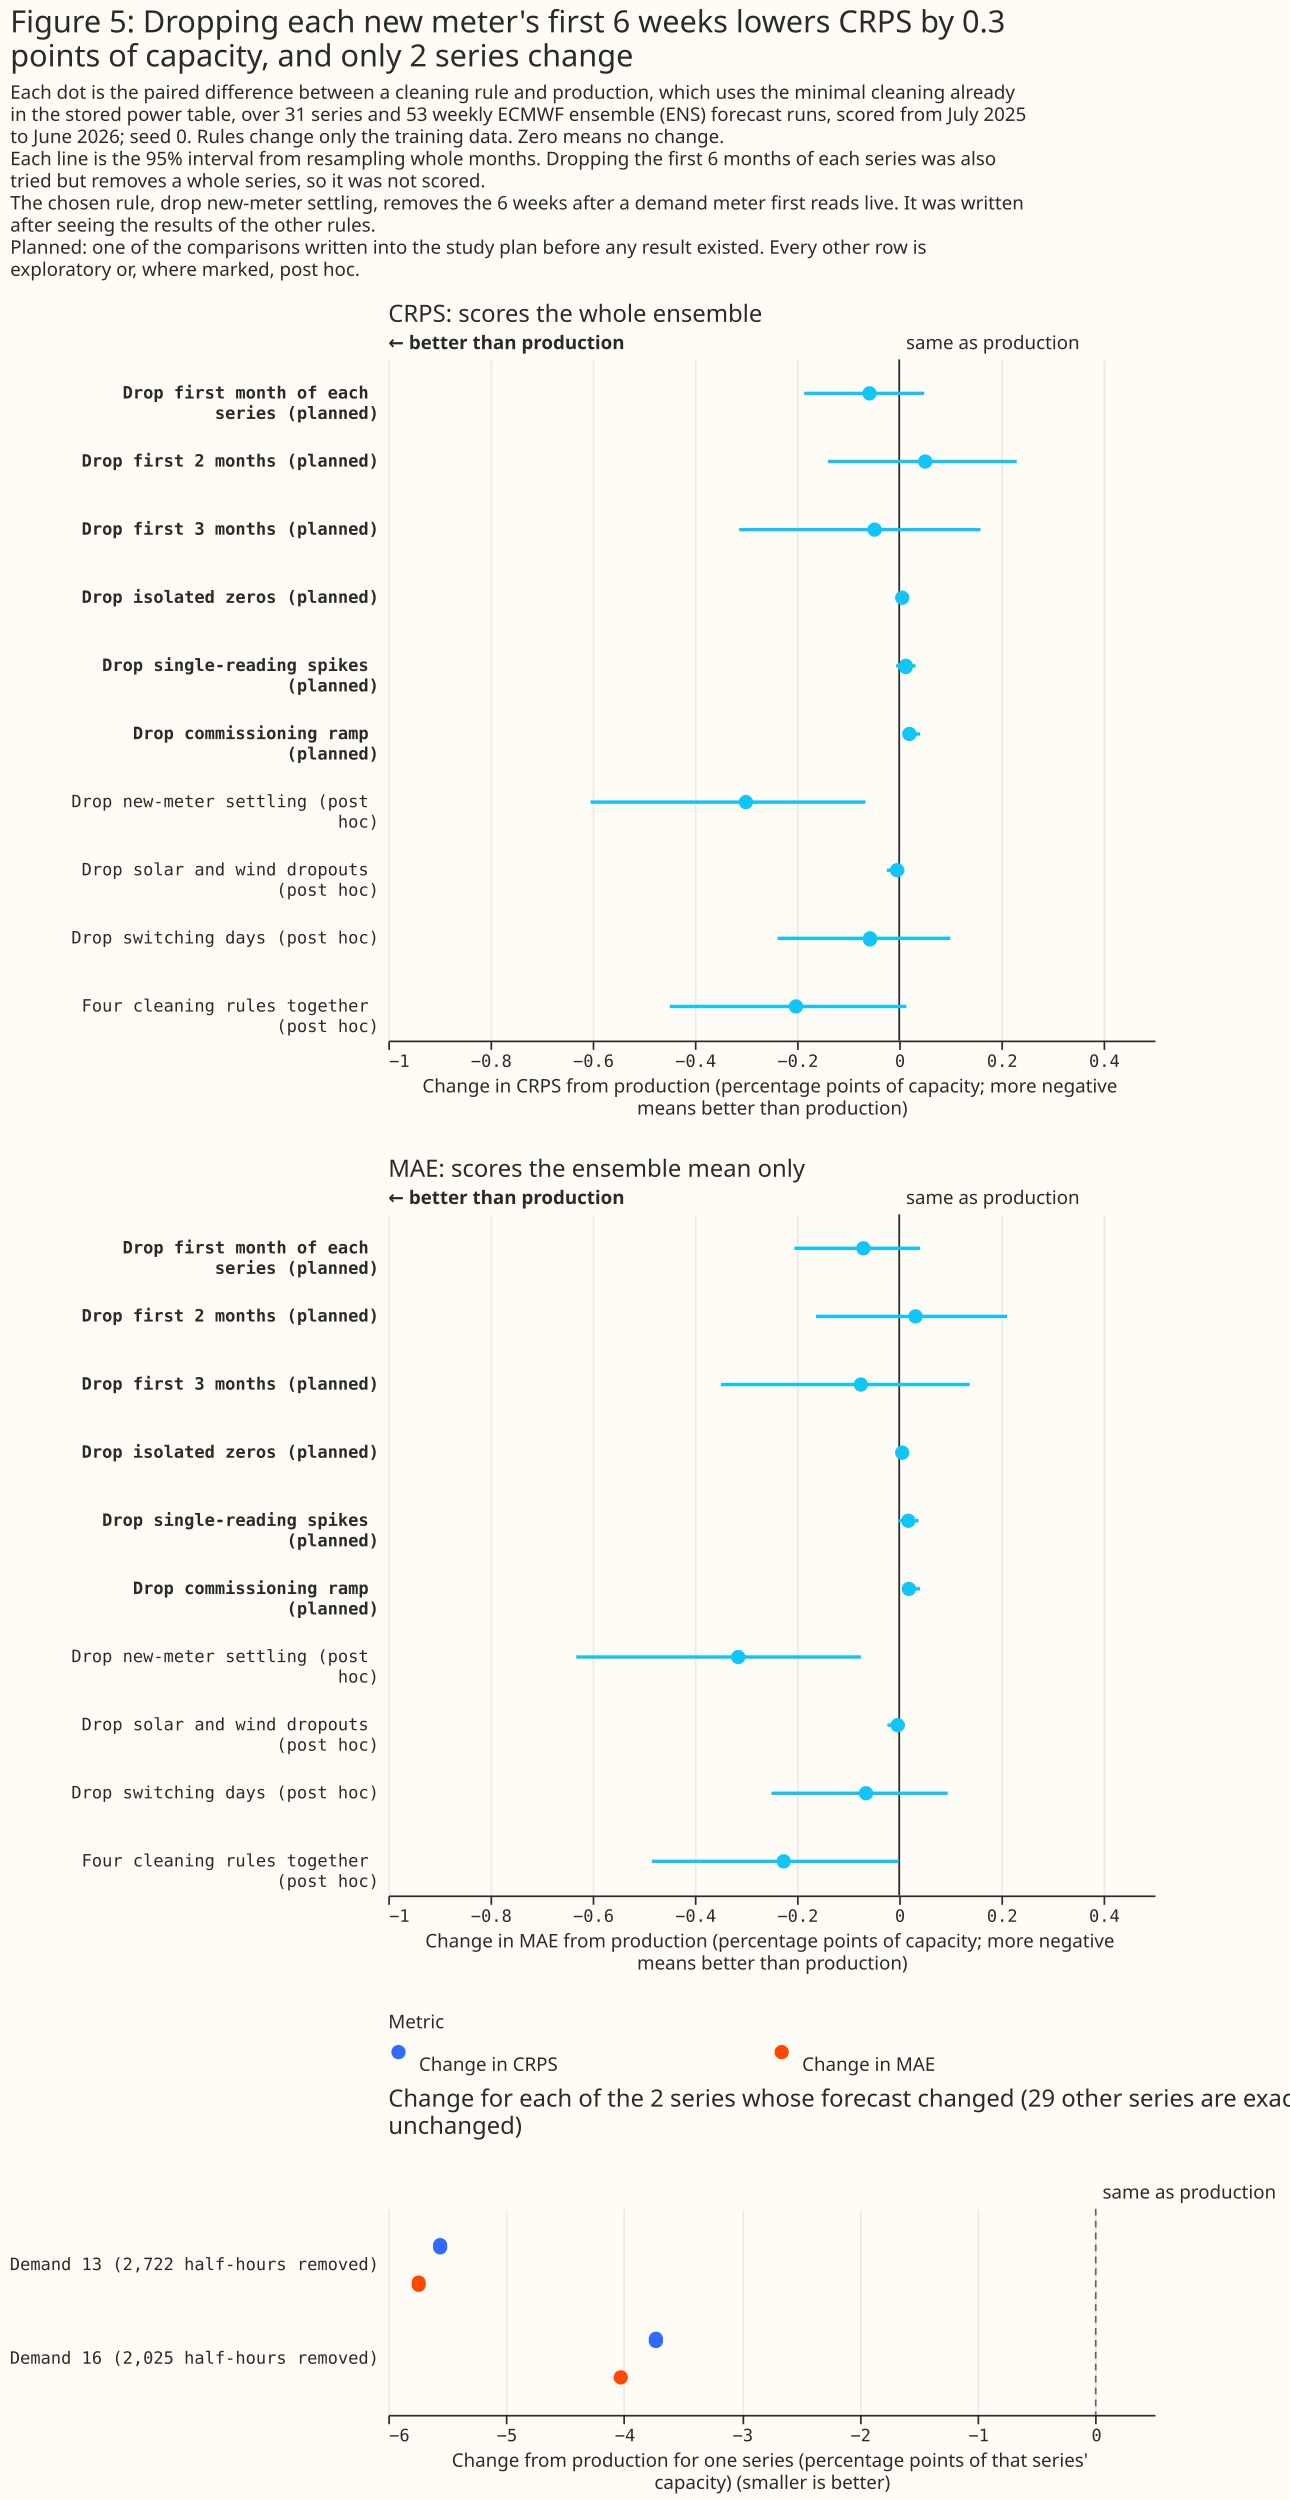
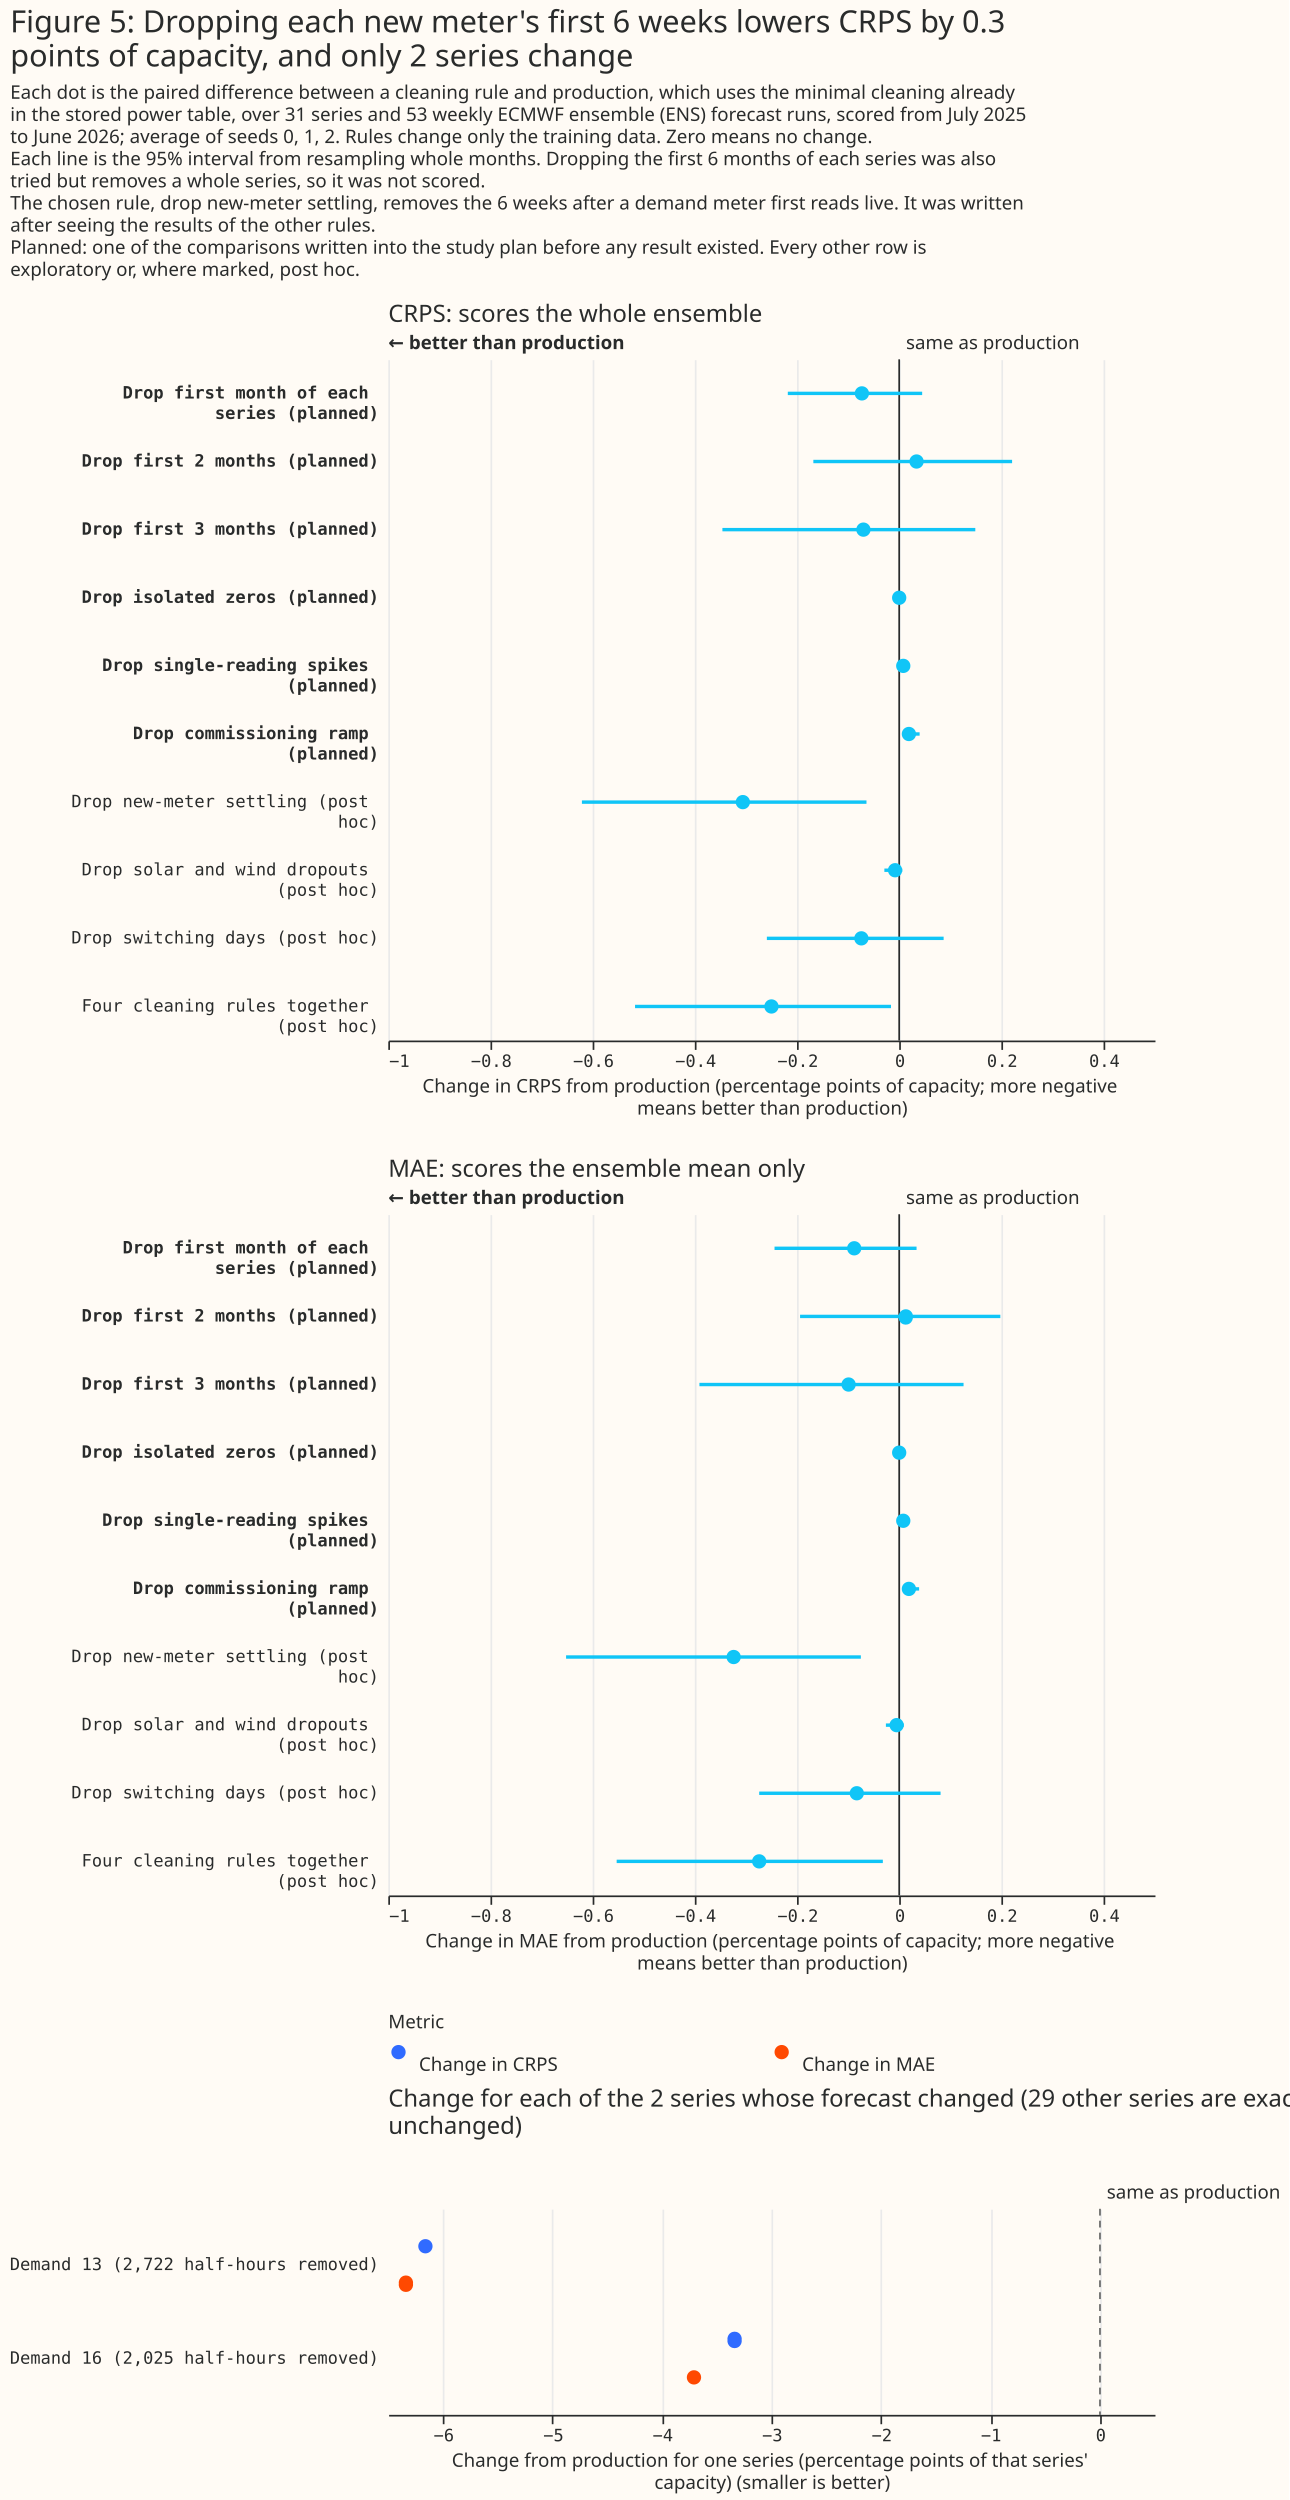
<svg xmlns="http://www.w3.org/2000/svg" width="757" height="1468" class="marks" viewBox="0 0 757 1468">
  <path fill="#fffbf5" d="M0 0h757v1468H0z" />
  <g fill="none" stroke-miterlimit="10" aria-roledescription="group mark container" class="mark-group role-frame root">
    <path d="M228 211h450z" aria-hidden="true" class="background" />
    <g aria-roledescription="group mark container" class="mark-group role-scope concat_0_group">
      <path fill="#fffbf5" d="M228 211h450v400H228Z" aria-hidden="true" class="background" />
      <g aria-hidden="true" class="mark-group role-axis">
        <path stroke="#eaeaea" d="M228.5 611.5v-400m60 400v-400m60 400v-400m60 400v-400m60 400v-400m60 400v-400m60 400v-400m60 400v-400" class="mark-rule role-axis-grid" pointer-events="none" />
      </g>
      <g aria-label="X-axis titled 'Change in CRPS from production (percentage points of capacity; more negative means better than production)' for a linear scale with values from −1 to 0.5" aria-roledescription="axis" class="mark-group role-axis" pointer-events="none">
        <path stroke="#292b2b" d="M228.5 611.5v5m60-5v5m60-5v5m60-5v5m60-5v5m60-5v5m60-5v5m60-5v5" class="mark-rule role-axis-tick" />
        <g fill="#292b2b" class="mark-text role-axis-label" font-family="Matter Semi Mono, Roboto Mono, monospace" font-size="10">
          <text transform="translate(228.5 626.5)">−1</text>
          <text text-anchor="middle" transform="translate(288.5 626.5)">−0.8</text>
          <text text-anchor="middle" transform="translate(348.5 626.5)">−0.6</text>
          <text text-anchor="middle" transform="translate(408.5 626.5)">−0.4</text>
          <text text-anchor="middle" transform="translate(468.5 626.5)">−0.2</text>
          <text text-anchor="middle" transform="translate(528.5 626.5)">0</text>
          <text text-anchor="middle" transform="translate(588.5 626.5)">0.2</text>
          <text text-anchor="middle" transform="translate(648.5 626.5)">0.4</text>
        </g>
        <path stroke="#292b2b" d="M228.5 611.5h450" class="mark-rule role-axis-domain" />
        <text fill="#292b2b" class="mark-text role-axis-title" font-family="Matter XH, DM Sans, sans-serif" font-size="11" text-anchor="middle" transform="translate(453.5 641.5)">
          <tspan>Change in CRPS from production (percentage points of capacity; more negative</tspan>
          <tspan x="0" dy="13">means better than production)</tspan>
        </text>
      </g>
      <g aria-label="Y-axis for a discrete scale with 10 values: Drop first month of each series (planned), Drop first 2 months (planned), Drop first 3 months (planned), Drop isolated zeros (planned), Drop single-reading spikes (planned), ending with Four cleaning rules together (post hoc)" aria-roledescription="axis" class="mark-group role-axis">
        <g fill="#292b2b" class="mark-text role-axis-label" font-family="Matter Semi Mono, Roboto Mono, monospace" font-size="10" pointer-events="none" text-anchor="end">
          <text font-weight="bold" transform="translate(222.5 234)">
            <tspan>Drop first month of each</tspan>
            <tspan x="0" dy="12">series (planned)</tspan>
          </text>
          <text font-weight="bold" transform="translate(222.5 274)">Drop first 2 months (planned)</text>
          <text font-weight="bold" transform="translate(222.5 314)">Drop first 3 months (planned)</text>
          <text font-weight="bold" transform="translate(222.5 354)">Drop isolated zeros (planned)</text>
          <text font-weight="bold" transform="translate(222.5 394)">
            <tspan>Drop single-reading spikes</tspan>
            <tspan x="0" dy="12">(planned)</tspan>
          </text>
          <text font-weight="bold" transform="translate(222.5 434)">
            <tspan>Drop commissioning ramp</tspan>
            <tspan x="0" dy="12">(planned)</tspan>
          </text>
          <text transform="translate(222.5 474)">
            <tspan>Drop new-meter settling (post</tspan>
            <tspan x="0" dy="12">hoc)</tspan>
          </text>
          <text transform="translate(222.5 514)">
            <tspan>Drop solar and wind dropouts</tspan>
            <tspan x="0" dy="12">(post hoc)</tspan>
          </text>
          <text transform="translate(222.5 554)">Drop switching days (post hoc)</text>
          <text transform="translate(222.5 594)">
            <tspan>Four cleaning rules together</tspan>
            <tspan x="0" dy="12">(post hoc)</tspan>
          </text>
        </g>
      </g>
      <g aria-roledescription="rule mark container" class="mark-rule role-mark concat_0_layer_0_marks">
        <path stroke="#292b2b" d="M528 211v400" aria-label="x: 0" aria-roledescription="rule mark" />
      </g>
      <g aria-roledescription="text mark container" class="mark-text role-mark concat_0_layer_1_marks">
        <text fill="#292b2b" aria-label="x: 0" aria-roledescription="text mark" font-family="Matter XH, DM Sans, sans-serif" font-size="11" transform="translate(532 205)">same as production</text>
      </g>
      <g aria-roledescription="text mark container" class="mark-text role-mark concat_0_layer_2_marks">
        <text fill="#292b2b" aria-label="x: −1" aria-roledescription="text mark" font-family="Matter XH, DM Sans, sans-serif" font-size="11" font-weight="bold" transform="translate(228 205)">← better than production</text>
      </g>
      <g stroke="#10c5f7" stroke-width="2" aria-hidden="true" class="mark-rule role-mark concat_0_layer_3_marks" clip-path="url(#a)" transform="translate(228 211)">
-         <path d="M244.2 20h70.5m-56.4 40H369m-162.9 40h141.6m-49.2 40h6.6m-6.9 40h11.4m-7.5 40h10.2m-193.5 40h161.4m12.6 40H303m-74.4 40H330m-164.7 40h138.9" />
+         <path d="M234.6 20h78.9m-63.9 40h116.7m-170.1 40h148.5m-47.1 40h4.5m-3.3 40h7.5m-4.2 40h9.9m-198.3 40h167.1m10.5 40h10.5m-79.5 40h103.8m-181.2 40h150.3" />
      </g>
      <g fill="#10c5f7" aria-hidden="true" class="mark-symbol role-mark concat_0_layer_4_marks" clip-path="url(#b)" transform="translate(228 211)">
-         <path d="M286.8 20a4.2 4.2 0 1 1-8.4 0 4.2 4.2 0 1 1 8.4 0m32.7 40a4.2 4.2 0 1 1-8.4 0 4.2 4.2 0 1 1 8.4 0m-29.7 40a4.2 4.2 0 1 1-8.4 0 4.2 4.2 0 1 1 8.4 0m16.2 40a4.2 4.2 0 1 1-8.4 0 4.2 4.2 0 1 1 8.4 0m2 40a4.2 4.2 0 1 1-8.3 0 4.2 4.2 0 1 1 8.4 0m2.1 40a4.2 4.2 0 1 1-8.4 0 4.2 4.2 0 1 1 8.4 0m-96 40a4.2 4.2 0 1 1-8.4 0 4.2 4.2 0 1 1 8.4 0m88.8 40a4.2 4.2 0 1 1-8.4 0 4.2 4.2 0 1 1 8.4 0m-16 40a4.2 4.2 0 1 1-8.3 0 4.2 4.2 0 1 1 8.4 0m-43.5 40a4.2 4.2 0 1 1-8.4 0 4.2 4.2 0 1 1 8.4 0" />
+         <path d="M282.3 20a4.2 4.2 0 1 1-8.4 0 4.2 4.2 0 1 1 8.4 0m32.1 40a4.2 4.2 0 1 1-8.4 0 4.2 4.2 0 1 1 8.4 0m-31.2 40a4.2 4.2 0 1 1-8.4 0 4.2 4.2 0 1 1 8.4 0m21 40a4.2 4.2 0 1 1-8.4 0 4.2 4.2 0 1 1 8.4 0m2.4 40a4.2 4.2 0 1 1-8.4 0 4.2 4.2 0 1 1 8.4 0m3.3 40a4.2 4.2 0 1 1-8.4 0 4.2 4.2 0 1 1 8.4 0m-97.5 40a4.2 4.2 0 1 1-8.4 0 4.2 4.2 0 1 1 8.4 0m89.4 40a4.2 4.2 0 1 1-8.4 0 4.2 4.2 0 1 1 8.4 0M282 340a4.2 4.2 0 1 1-8.4 0 4.2 4.2 0 1 1 8.4 0m-52.8 40a4.2 4.2 0 1 1-8.4 0 4.2 4.2 0 1 1 8.4 0" />
      </g>
      <g class="mark-group role-title">
        <text fill="#292b2b" aria-label="Title text 'CRPS: scores the whole ensemble'" aria-roledescription="title" class="mark-text role-title-text" font-family="Matter XH, DM Sans, sans-serif" font-size="14" pointer-events="none" transform="translate(228 189)">CRPS: scores the whole ensemble</text>
      </g>
    </g>
    <g aria-roledescription="group mark container" class="mark-group role-scope concat_1_group">
      <path fill="#fffbf5" d="M228 713h450v400H228Z" aria-hidden="true" class="background" />
      <g aria-hidden="true" class="mark-group role-axis">
        <path stroke="#eaeaea" d="M228.5 1113.5v-400m60 400v-400m60 400v-400m60 400v-400m60 400v-400m60 400v-400m60 400v-400m60 400v-400" class="mark-rule role-axis-grid" pointer-events="none" />
      </g>
      <g aria-label="X-axis titled 'Change in MAE from production (percentage points of capacity; more negative means better than production)' for a linear scale with values from −1 to 0.5" aria-roledescription="axis" class="mark-group role-axis" pointer-events="none">
        <path stroke="#292b2b" d="M228.5 1113.5v5m60-5v5m60-5v5m60-5v5m60-5v5m60-5v5m60-5v5m60-5v5" class="mark-rule role-axis-tick" />
        <g fill="#292b2b" class="mark-text role-axis-label" font-family="Matter Semi Mono, Roboto Mono, monospace" font-size="10">
          <text transform="translate(228.5 1128.5)">−1</text>
          <text text-anchor="middle" transform="translate(288.5 1128.5)">−0.8</text>
          <text text-anchor="middle" transform="translate(348.5 1128.5)">−0.6</text>
          <text text-anchor="middle" transform="translate(408.5 1128.5)">−0.4</text>
          <text text-anchor="middle" transform="translate(468.5 1128.5)">−0.2</text>
          <text text-anchor="middle" transform="translate(528.5 1128.5)">0</text>
          <text text-anchor="middle" transform="translate(588.5 1128.5)">0.2</text>
          <text text-anchor="middle" transform="translate(648.5 1128.5)">0.4</text>
        </g>
        <path stroke="#292b2b" d="M228.5 1113.5h450" class="mark-rule role-axis-domain" />
        <text fill="#292b2b" class="mark-text role-axis-title" font-family="Matter XH, DM Sans, sans-serif" font-size="11" text-anchor="middle" transform="translate(453.5 1143.5)">
          <tspan>Change in MAE from production (percentage points of capacity; more negative</tspan>
          <tspan x="0" dy="13">means better than production)</tspan>
        </text>
      </g>
      <g aria-label="Y-axis for a discrete scale with 10 values: Drop first month of each series (planned), Drop first 2 months (planned), Drop first 3 months (planned), Drop isolated zeros (planned), Drop single-reading spikes (planned), ending with Four cleaning rules together (post hoc)" aria-roledescription="axis" class="mark-group role-axis">
        <g fill="#292b2b" class="mark-text role-axis-label" font-family="Matter Semi Mono, Roboto Mono, monospace" font-size="10" pointer-events="none" text-anchor="end">
          <text font-weight="bold" transform="translate(222.5 736)">
            <tspan>Drop first month of each</tspan>
            <tspan x="0" dy="12">series (planned)</tspan>
          </text>
          <text font-weight="bold" transform="translate(222.5 776)">Drop first 2 months (planned)</text>
          <text font-weight="bold" transform="translate(222.5 816)">Drop first 3 months (planned)</text>
          <text font-weight="bold" transform="translate(222.5 856)">Drop isolated zeros (planned)</text>
          <text font-weight="bold" transform="translate(222.5 896)">
            <tspan>Drop single-reading spikes</tspan>
            <tspan x="0" dy="12">(planned)</tspan>
          </text>
          <text font-weight="bold" transform="translate(222.5 936)">
            <tspan>Drop commissioning ramp</tspan>
            <tspan x="0" dy="12">(planned)</tspan>
          </text>
          <text transform="translate(222.5 976)">
            <tspan>Drop new-meter settling (post</tspan>
            <tspan x="0" dy="12">hoc)</tspan>
          </text>
          <text transform="translate(222.5 1016)">
            <tspan>Drop solar and wind dropouts</tspan>
            <tspan x="0" dy="12">(post hoc)</tspan>
          </text>
          <text transform="translate(222.5 1056)">Drop switching days (post hoc)</text>
          <text transform="translate(222.5 1096)">
            <tspan>Four cleaning rules together</tspan>
            <tspan x="0" dy="12">(post hoc)</tspan>
          </text>
        </g>
      </g>
      <g aria-roledescription="rule mark container" class="mark-rule role-mark concat_1_layer_0_marks">
        <path stroke="#292b2b" d="M528 713v400" aria-label="x: 0" aria-roledescription="rule mark" />
      </g>
      <g aria-roledescription="text mark container" class="mark-text role-mark concat_1_layer_1_marks">
        <text fill="#292b2b" aria-label="x: 0" aria-roledescription="text mark" font-family="Matter XH, DM Sans, sans-serif" font-size="11" transform="translate(532 707)">same as production</text>
      </g>
      <g aria-roledescription="text mark container" class="mark-text role-mark concat_1_layer_2_marks">
        <text fill="#292b2b" aria-label="x: −1" aria-roledescription="text mark" font-family="Matter XH, DM Sans, sans-serif" font-size="11" font-weight="bold" transform="translate(228 707)">← better than production</text>
      </g>
      <g stroke="#10c5f7" stroke-width="2" aria-hidden="true" class="mark-rule role-mark concat_1_layer_3_marks" clip-path="url(#c)" transform="translate(228 713)">
-         <path d="M238.5 20h73.8m-61.2 40h112.2m-168 40h146.1m-42.6 40h6.3m-5.7 40h12m-9.6 40h10.5m-201.9 40h167.1m15.6 40h10.2M225 340h103.5m-173.7 40h144.9" />
+         <path d="M226.8 20h83.4m-68.4 40h117.6m-176.7 40h155.1m-39.9 40h4.2m-3.3 40h7.5m-4.5 40h9.9m-207.3 40h173.1m14.7 40h10.5m-84.9 40h106.5m-190.2 40h156.3" />
      </g>
      <g fill="#10c5f7" aria-hidden="true" class="mark-symbol role-mark concat_1_layer_4_marks" clip-path="url(#d)" transform="translate(228 713)">
-         <path d="M283.2 20a4.2 4.2 0 1 1-8.4 0 4.2 4.2 0 1 1 8.4 0m30.6 40a4.2 4.2 0 1 1-8.4 0 4.2 4.2 0 1 1 8.4 0m-32.1 40a4.2 4.2 0 1 1-8.4 0 4.2 4.2 0 1 1 8.4 0m24.3 40a4.2 4.2 0 1 1-8.4 0 4.2 4.2 0 1 1 8.4 0m3.6 40a4.2 4.2 0 1 1-8.4 0 4.2 4.2 0 1 1 8.4 0m.3 40a4.2 4.2 0 1 1-8.4 0 4.2 4.2 0 1 1 8.4 0m-100.2 40a4.2 4.2 0 1 1-8.4 0 4.2 4.2 0 1 1 8.4 0m93.6 40a4.2 4.2 0 1 1-8.4 0 4.2 4.2 0 1 1 8.4 0m-18.6 40a4.2 4.2 0 1 1-8.4 0 4.2 4.2 0 1 1 8.4 0m-48.3 40a4.2 4.2 0 1 1-8.4 0 4.2 4.2 0 1 1 8.4 0" />
+         <path d="M277.8 20a4.2 4.2 0 1 1-8.4 0 4.2 4.2 0 1 1 8.4 0M308 60a4.2 4.2 0 1 1-8.3 0 4.2 4.2 0 1 1 8.4 0m-33.6 40a4.2 4.2 0 1 1-8.4 0 4.2 4.2 0 1 1 8.4 0m29.7 40a4.2 4.2 0 1 1-8.4 0 4.2 4.2 0 1 1 8.4 0m2.4 40a4.2 4.2 0 1 1-8.4 0 4.2 4.2 0 1 1 8.4 0m3.3 40a4.2 4.2 0 1 1-8.4 0 4.2 4.2 0 1 1 8.4 0M207 260a4.2 4.2 0 1 1-8.4 0 4.2 4.2 0 1 1 8.4 0m95.7 40a4.2 4.2 0 1 1-8.4 0 4.2 4.2 0 1 1 8.4 0m-23.4 40a4.2 4.2 0 1 1-8.4 0 4.2 4.2 0 1 1 8.4 0M222 380a4.2 4.2 0 1 1-8.4 0 4.2 4.2 0 1 1 8.4 0" />
      </g>
      <g class="mark-group role-title">
        <text fill="#292b2b" aria-label="Title text 'MAE: scores the ensemble mean only'" aria-roledescription="title" class="mark-text role-title-text" font-family="Matter XH, DM Sans, sans-serif" font-size="14" pointer-events="none" transform="translate(228 691)">MAE: scores the ensemble mean only</text>
      </g>
    </g>
    <g aria-roledescription="group mark container" class="mark-group role-scope concat_2_group">
      <g aria-roledescription="group mark container" class="mark-group role-scope concat_2_concat_0_group">
        <path fill="#fffbf5" d="M228 1197h450v16H228Z" aria-hidden="true" class="background" />
        <g aria-roledescription="symbol mark container" class="mark-symbol role-mark concat_2_concat_0_layer_0_marks">
          <path fill="#306bff" d="M238.2 1205a4.2 4.2 0 1 1-8.4 0 4.2 4.2 0 1 1 8.4 0" aria-label="x: 6; colour: #306BFF; shape: circle" aria-roledescription="point" />
          <path fill="#ff4901" d="M463.2 1205a4.2 4.2 0 1 1-8.4 0 4.2 4.2 0 1 1 8.4 0" aria-label="x: 231; colour: #FF4901; shape: circle" aria-roledescription="point" />
        </g>
        <g fill="#292b2b" aria-roledescription="text mark container" class="mark-text role-mark concat_2_concat_0_layer_2_marks" font-family="Matter XH, DM Sans, sans-serif" font-size="11">
          <text aria-label="x: 6; label: Change in CRPS" aria-roledescription="text mark" transform="translate(246 1216)">Change in CRPS</text>
          <text aria-label="x: 231; label: Change in MAE" aria-roledescription="text mark" transform="translate(471 1216)">Change in MAE</text>
        </g>
        <g class="mark-group role-title">
          <text fill="#292b2b" aria-label="Title text 'Metric'" aria-roledescription="title" class="mark-text role-title-text" font-family="Matter XH, DM Sans, sans-serif" font-size="11" pointer-events="none" transform="translate(228 1191)">Metric</text>
        </g>
      </g>
      <g aria-roledescription="group mark container" class="mark-group role-scope concat_2_concat_1_group">
        <path fill="#fffbf5" d="M228 1297h450v121H228Z" aria-hidden="true" class="background" />
        <g aria-hidden="true" class="mark-group role-axis">
-           <path stroke="#eaeaea" d="M228.5 1418.5v-121m69 121v-121m69 121v-121m70 121v-121m69 121v-121m69 121v-121m69 121v-121" class="mark-rule role-axis-grid" pointer-events="none" />
-         </g>
-         <g aria-label="X-axis titled 'Change from production for one series (percentage points of that series' capacity) (smaller is better)' for a linear scale with values from −6 to 0.5" aria-roledescription="axis" class="mark-group role-axis" pointer-events="none">
-           <path stroke="#292b2b" d="M228.5 1418.5v5m69-5v5m69-5v5m70-5v5m69-5v5m69-5v5m69-5v5" class="mark-rule role-axis-tick" />
-           <g fill="#292b2b" class="mark-text role-axis-label" font-family="Matter Semi Mono, Roboto Mono, monospace" font-size="10">
-             <text transform="translate(228.5 1433.5)">−6</text>
-             <text text-anchor="middle" transform="translate(297.7 1433.5)">−5</text>
-             <text text-anchor="middle" transform="translate(367 1433.5)">−4</text>
-             <text text-anchor="middle" transform="translate(436.2 1433.5)">−3</text>
-             <text text-anchor="middle" transform="translate(505.4 1433.5)">−2</text>
-             <text text-anchor="middle" transform="translate(574.7 1433.5)">−1</text>
-             <text text-anchor="middle" transform="translate(643.9 1433.5)">0</text>
+           <path stroke="#eaeaea" d="M260.5 1418.5v-121m64 121v-121m65 121v-121m64 121v-121m64 121v-121m65 121v-121m64 121v-121" class="mark-rule role-axis-grid" pointer-events="none" />
+         </g>
+         <g aria-label="X-axis titled 'Change from production for one series (percentage points of that series' capacity) (smaller is better)' for a linear scale with values from −6.5 to 0.5" aria-roledescription="axis" class="mark-group role-axis" pointer-events="none">
+           <path stroke="#292b2b" d="M260.5 1418.5v5m64-5v5m65-5v5m64-5v5m64-5v5m65-5v5m64-5v5" class="mark-rule role-axis-tick" />
+           <g fill="#292b2b" class="mark-text role-axis-label" font-family="Matter Semi Mono, Roboto Mono, monospace" font-size="10" text-anchor="middle">
+             <text transform="translate(260.6 1433.5)">−6</text>
+             <text transform="translate(325 1433.5)">−5</text>
+             <text transform="translate(389.2 1433.5)">−4</text>
+             <text transform="translate(453.5 1433.5)">−3</text>
+             <text transform="translate(517.8 1433.5)">−2</text>
+             <text transform="translate(582 1433.5)">−1</text>
+             <text transform="translate(646.4 1433.5)">0</text>
          </g>
          <path stroke="#292b2b" d="M228.5 1418.5h450" class="mark-rule role-axis-domain" />
          <text fill="#292b2b" class="mark-text role-axis-title" font-family="Matter XH, DM Sans, sans-serif" font-size="11" text-anchor="middle" transform="translate(453.5 1448.5)">
            <tspan>Change from production for one series (percentage points of that series'</tspan>
            <tspan x="0" dy="13">capacity) (smaller is better)</tspan>
          </text>
        </g>
        <g aria-label="Y-axis for a discrete scale with 2 values: Demand 13 (2,722 half-hours removed), Demand 16 (2,025 half-hours removed)" aria-roledescription="axis" class="mark-group role-axis">
          <g fill="#292b2b" class="mark-text role-axis-label" font-family="Matter Semi Mono, Roboto Mono, monospace" font-size="10" pointer-events="none" text-anchor="end">
            <text transform="translate(222.5 1333)">Demand 13 (2,722 half-hours removed)</text>
            <text transform="translate(222.5 1388)">Demand 16 (2,025 half-hours removed)</text>
          </g>
        </g>
        <g aria-hidden="true" class="mark-symbol role-mark concat_2_concat_1_layer_0_marks" clip-path="url(#e)" transform="translate(228 1297)">
-           <path fill="#306bff" d="M34.6 22a4.2 4.2 0 1 1-8.3 0 4.2 4.2 0 1 1 8.3 0m126.7 55a4.2 4.2 0 1 1-8.3 0 4.2 4.2 0 1 1 8.3 0" />
-           <path fill="#ff4901" d="M22 44a4.2 4.2 0 1 1-8.3 0 4.2 4.2 0 1 1 8.3 0m118.7 55a4.2 4.2 0 1 1-8.4 0 4.2 4.2 0 1 1 8.4 0" />
+           <path fill="#306bff" d="M26 22a4.2 4.2 0 1 1-8.4 0 4.2 4.2 0 1 1 8.4 0m181.5 55a4.2 4.2 0 1 1-8.3 0 4.2 4.2 0 1 1 8.3 0" />
+           <path fill="#ff4901" d="M14.5 44a4.2 4.2 0 1 1-8.3 0 4.2 4.2 0 1 1 8.3 0m169.2 55a4.2 4.2 0 1 1-8.4 0 4.2 4.2 0 1 1 8.4 0" />
        </g>
        <g aria-roledescription="rule mark container" class="mark-rule role-mark concat_2_concat_1_layer_1_marks">
-           <path stroke="#292b2b" stroke-dasharray="4,3" d="M643.4 1297v121" aria-label="x: 0" aria-roledescription="rule mark" opacity=".7" />
+           <path stroke="#292b2b" stroke-dasharray="4,3" d="M645.9 1297v121" aria-label="x: 0" aria-roledescription="rule mark" opacity=".7" />
        </g>
        <g aria-roledescription="text mark container" class="mark-text role-mark concat_2_concat_1_layer_2_marks">
-           <text fill="#292b2b" aria-label="x: 0" aria-roledescription="text mark" font-family="Matter XH, DM Sans, sans-serif" font-size="11" transform="translate(647.4 1291)">same as production</text>
+           <text fill="#292b2b" aria-label="x: 0" aria-roledescription="text mark" font-family="Matter XH, DM Sans, sans-serif" font-size="11" transform="translate(649.9 1291)">same as production</text>
        </g>
        <g class="mark-group role-title">
          <text fill="#292b2b" aria-label="Title text 'Change for each of the 2 series whose forecast changed (29 other series are exactly unchanged)'" aria-roledescription="title" class="mark-text role-title-text" font-family="Matter XH, DM Sans, sans-serif" font-size="14" pointer-events="none" transform="translate(228 1237)">
            <tspan>Change for each of the 2 series whose forecast changed (29 other series are exactly</tspan>
            <tspan x="0" dy="16">unchanged)</tspan>
          </text>
        </g>
      </g>
    </g>
    <g fill="#292b2b" class="mark-group role-title" font-family="Matter XH, DM Sans, sans-serif" pointer-events="none">
      <text aria-label="Title text 'Figure 5: Dropping each new meter's first 6 weeks lowers CRPS by 0.3 points of capacity, and only 2 series change'" aria-roledescription="title" class="mark-text role-title-text" font-size="18" transform="translate(6 19)">
        <tspan>Figure 5: Dropping each new meter's first 6 weeks lowers CRPS by 0.3</tspan>
        <tspan x="0" dy="20">points of capacity, and only 2 series change</tspan>
      </text>
-       <text aria-label="Subtitle text 'Each dot is the paired difference between a cleaning rule and production, which uses the minimal cleaning already in the stored power table, over 31 series and 53 weekly ECMWF ensemble (ENS) forecast runs, scored from July 2025 to June 2026; seed 0. Rules change only the training data. Zero means no change. Each line is the 95% interval from resampling whole months. Dropping the first 6 months of each series was also tried but removes a whole series, so it was not scored. The chosen rule, drop new-meter settling, removes the 6 weeks after a demand meter first reads live. It was written after seeing the results of the other rules. Planned: one of the comparisons written into the study plan before any result existed. Every other row is exploratory or, where marked, post hoc.'" aria-roledescription="subtitle" class="mark-text role-title-subtitle" font-size="11" transform="translate(6 58)">
+       <text aria-label="Subtitle text 'Each dot is the paired difference between a cleaning rule and production, which uses the minimal cleaning already in the stored power table, over 31 series and 53 weekly ECMWF ensemble (ENS) forecast runs, scored from July 2025 to June 2026; average of seeds 0, 1, 2. Rules change only the training data. Zero means no change. Each line is the 95% interval from resampling whole months. Dropping the first 6 months of each series was also tried but removes a whole series, so it was not scored. The chosen rule, drop new-meter settling, removes the 6 weeks after a demand meter first reads live. It was written after seeing the results of the other rules. Planned: one of the comparisons written into the study plan before any result existed. Every other row is exploratory or, where marked, post hoc.'" aria-roledescription="subtitle" class="mark-text role-title-subtitle" font-size="11" transform="translate(6 58)">
        <tspan>Each dot is the paired difference between a cleaning rule and production, which uses the minimal cleaning already</tspan>
        <tspan x="0" dy="13">in the stored power table, over 31 series and 53 weekly ECMWF ensemble (ENS) forecast runs, scored from July 2025</tspan>
-         <tspan x="0" dy="13">to June 2026; seed 0. Rules change only the training data. Zero means no change.</tspan>
+         <tspan x="0" dy="13">to June 2026; average of seeds 0, 1, 2. Rules change only the training data. Zero means no change.</tspan>
        <tspan x="0" dy="13">Each line is the 95% interval from resampling whole months. Dropping the first 6 months of each series was also</tspan>
        <tspan x="0" dy="13">tried but removes a whole series, so it was not scored.</tspan>
        <tspan x="0" dy="13">The chosen rule, drop new-meter settling, removes the 6 weeks after a demand meter first reads live. It was written</tspan>
        <tspan x="0" dy="13">after seeing the results of the other rules.</tspan>
        <tspan x="0" dy="13">Planned: one of the comparisons written into the study plan before any result existed. Every other row is</tspan>
        <tspan x="0" dy="13">exploratory or, where marked, post hoc.</tspan>
      </text>
    </g>
  </g>
  <defs>
    <clipPath id="a">
      <path d="M0 0h450v400H0z" />
    </clipPath>
    <clipPath id="b">
      <path d="M0 0h450v400H0z" />
    </clipPath>
    <clipPath id="c">
      <path d="M0 0h450v400H0z" />
    </clipPath>
    <clipPath id="d">
      <path d="M0 0h450v400H0z" />
    </clipPath>
    <clipPath id="e">
      <path d="M0 0h450v121H0z" />
    </clipPath>
  </defs>
</svg>
